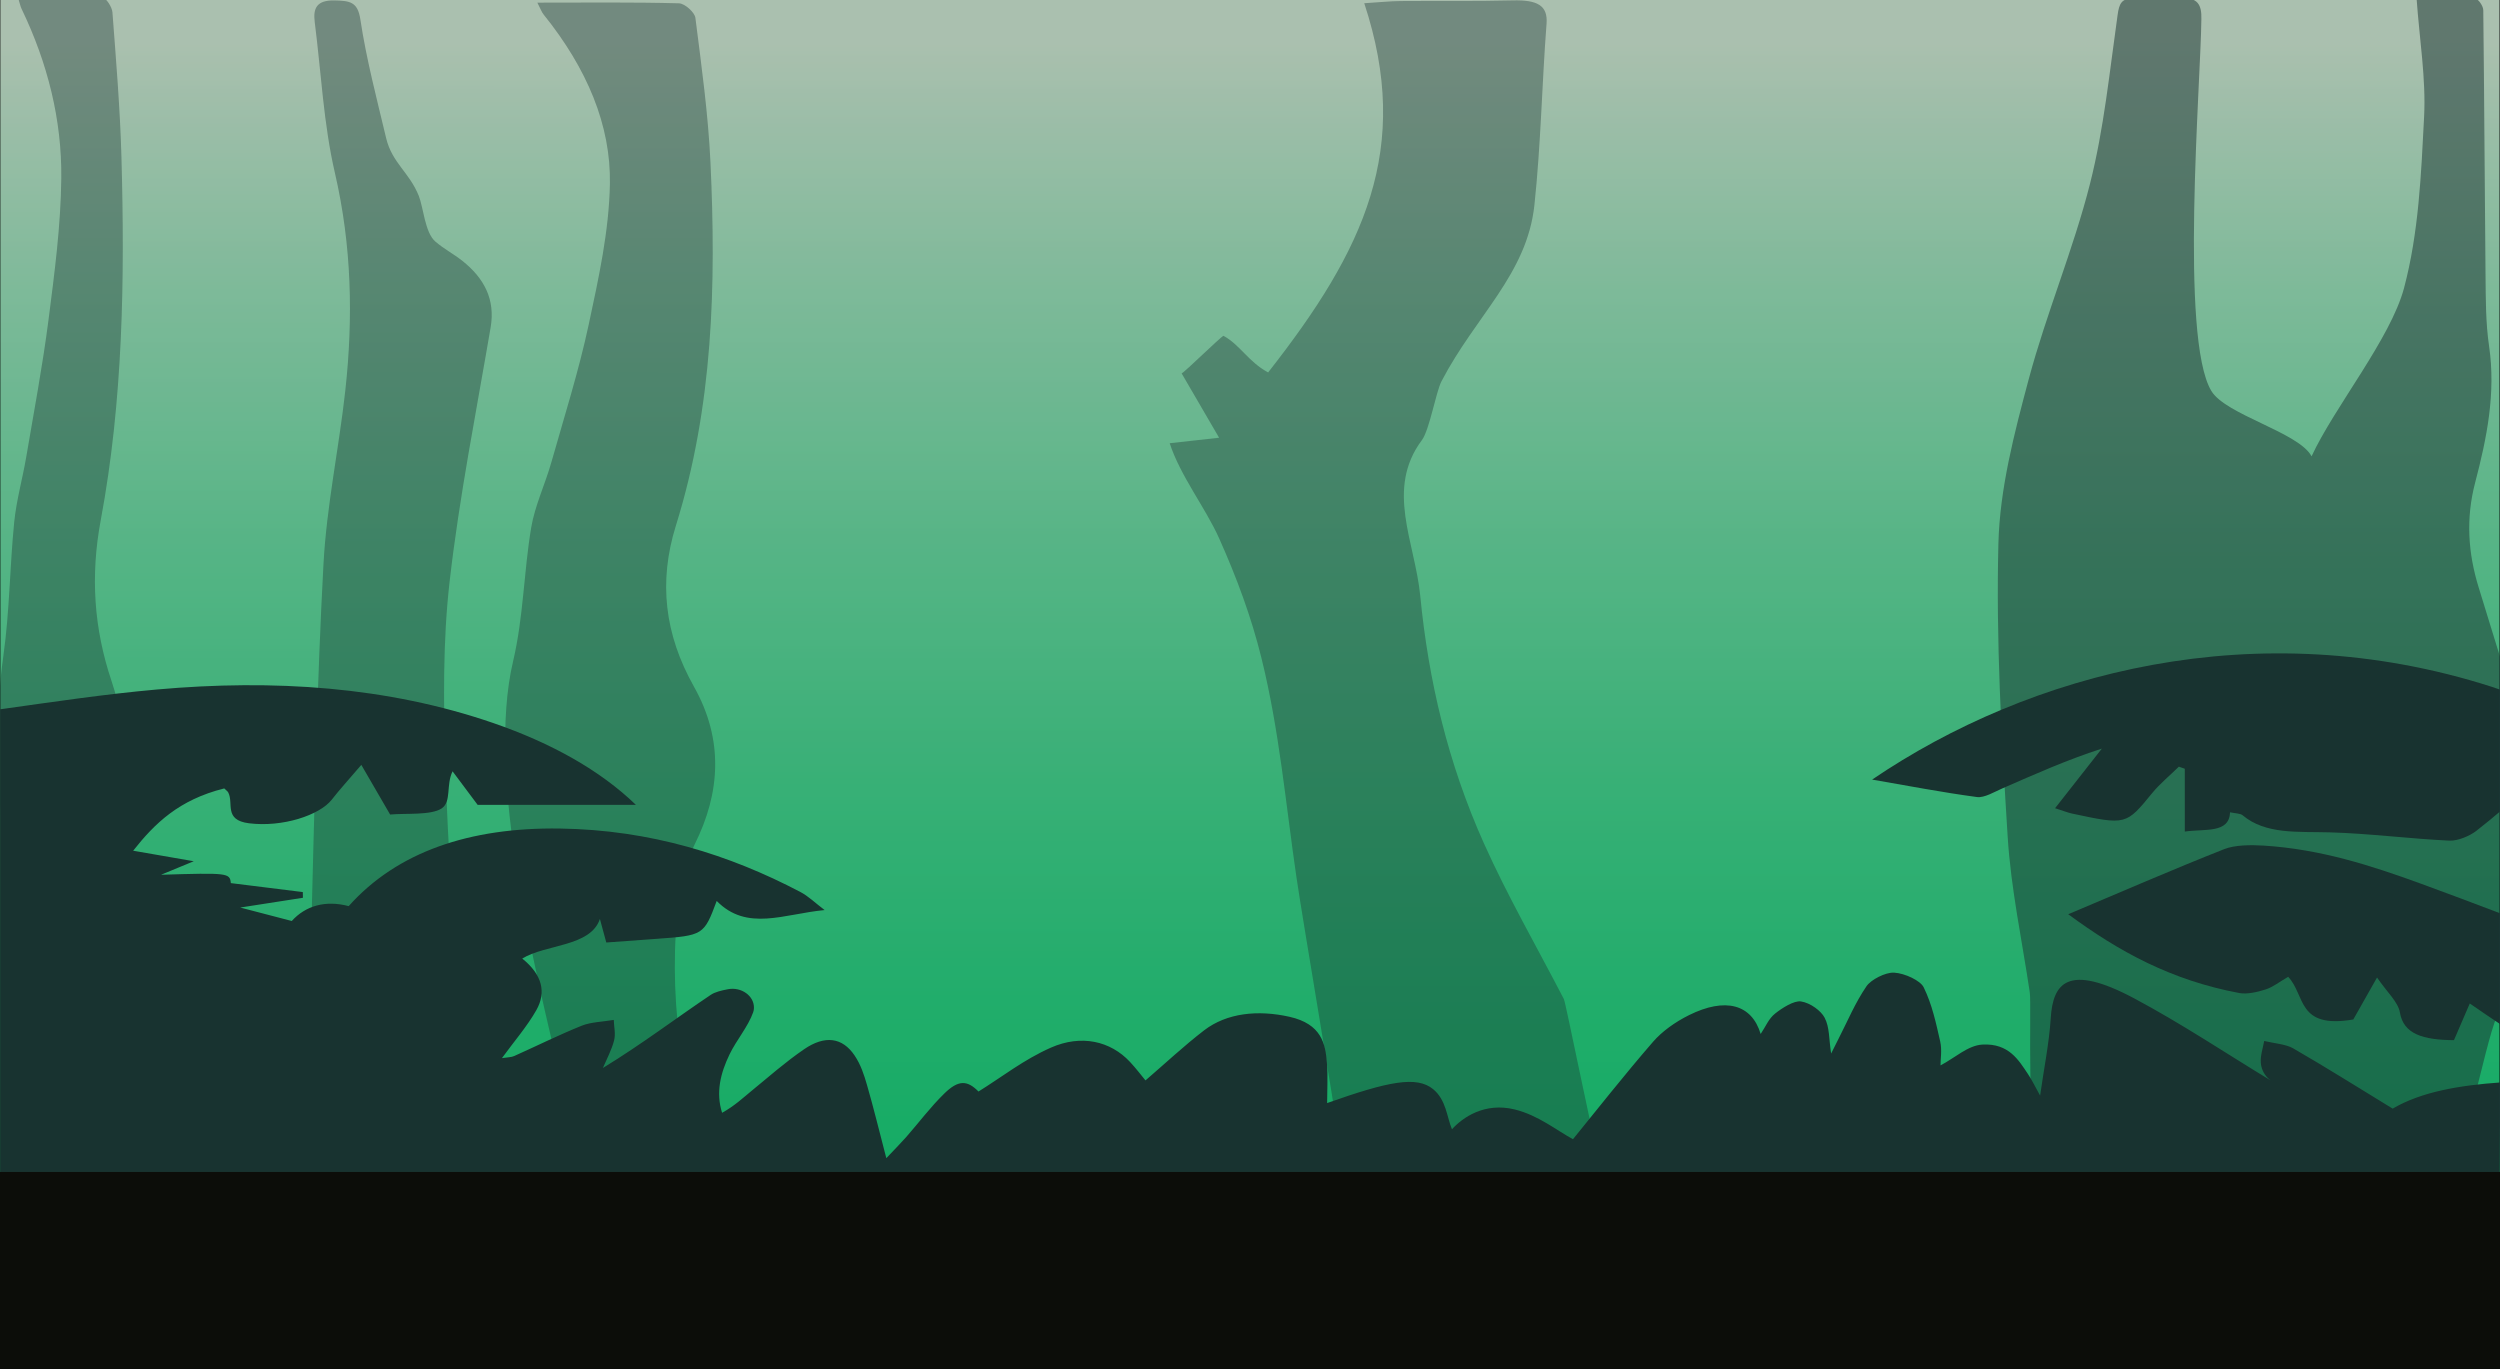
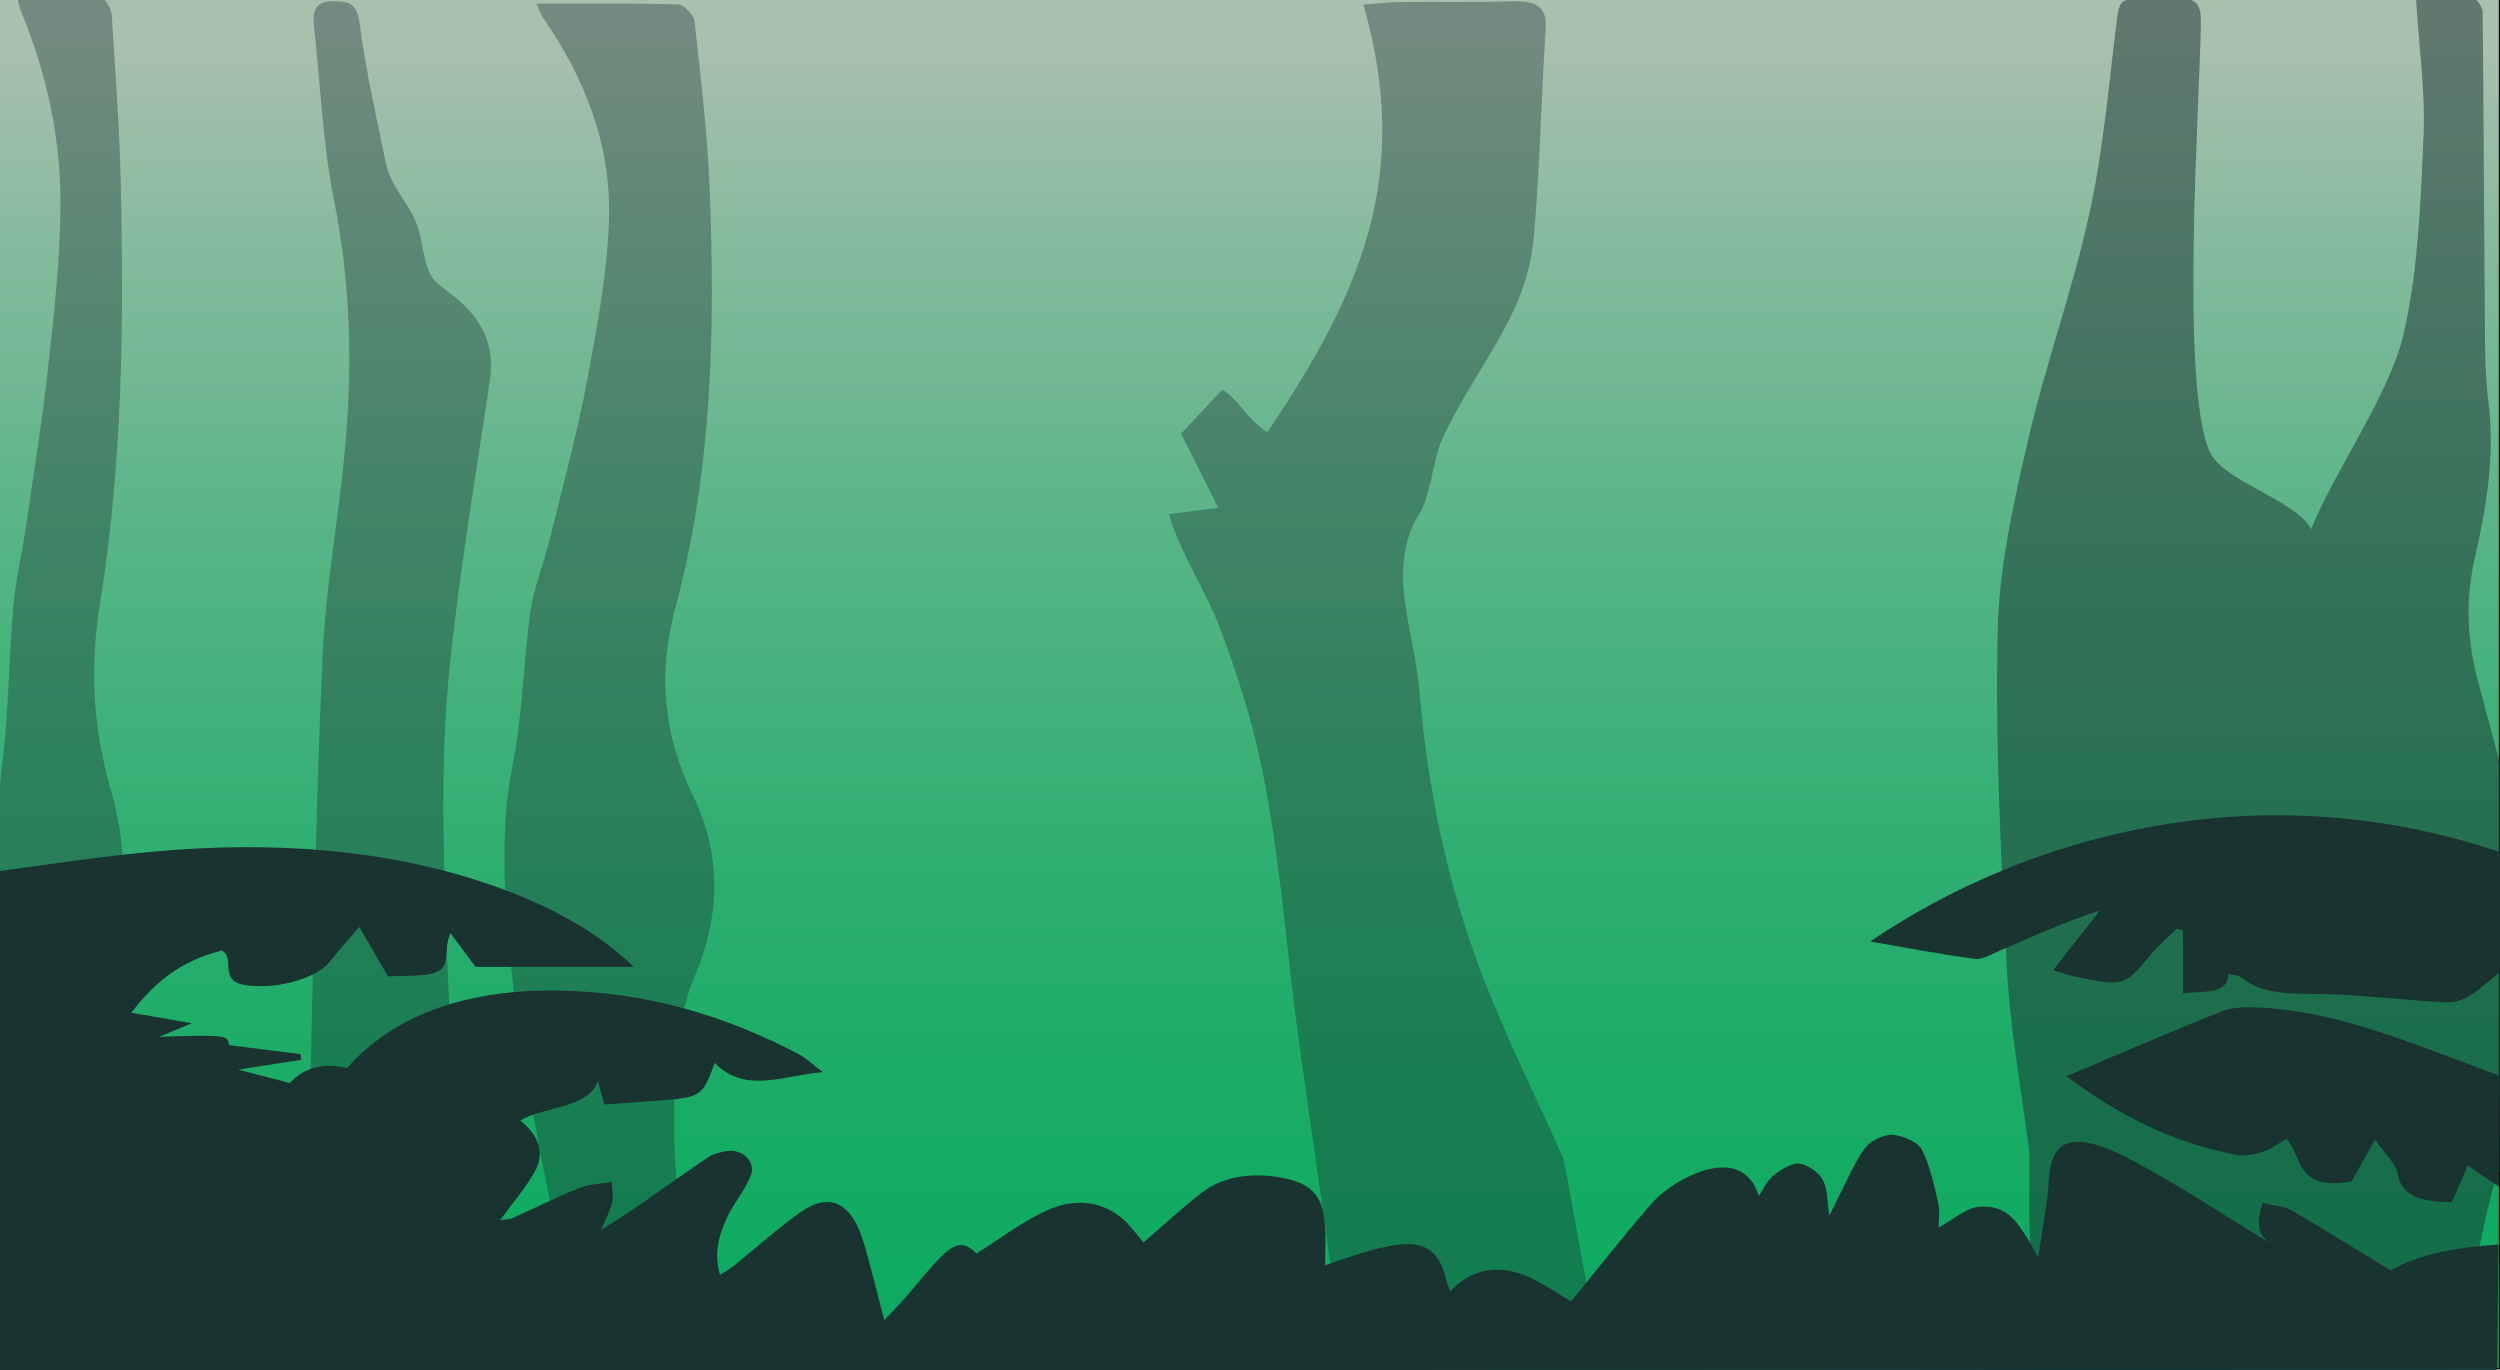
- <svg xmlns="http://www.w3.org/2000/svg" viewBox="0 0 1919.64 1051.17">
-   <defs>
-     <style>.cls-1{fill:url(#Dégradé_sans_nom_2);}.cls-2,.cls-4{fill:#1c3f3c;}.cls-2{opacity:0.51;}.cls-3{opacity:0.75;}.cls-5,.cls-7{fill:#0c0d09;}.cls-5{opacity:0.24;}.cls-6{fill:none;}</style>
-     <linearGradient id="Dégradé_sans_nom_2" x1="959.83" y1="31.01" x2="959.71" y2="1027.27" gradientUnits="userSpaceOnUse">
-       <stop offset="0" stop-color="#dcf8e3" />
-       <stop offset="0.19" stop-color="#a2f0c7" />
-       <stop offset="0.39" stop-color="#6de9ad" />
-       <stop offset="0.58" stop-color="#44e398" />
-       <stop offset="0.75" stop-color="#26df89" />
-       <stop offset="0.9" stop-color="#14dd80" />
-       <stop offset="1" stop-color="#0ddc7d" />
+ <svg xmlns="http://www.w3.org/2000/svg" version="1.1" id="Calque_1" x="0px" y="0px" viewBox="0 0 1919.6 1051.2" style="enable-background:new 0 0 1919.6 1051.2;" xml:space="preserve">
+   <style type="text/css">
+ 	.st0{fill:url(#SVGID_1_);}
+ 	.st1{opacity:0.51;fill:#1C3F3C;enable-background:new    ;}
+ 	.st2{opacity:0.75;}
+ 	.st3{fill:#1C3F3C;}
+ 	.st4{opacity:0.24;fill:#0C0D09;enable-background:new    ;}
+ 	.st5{fill:none;}
+ </style>
+   <g id="Calque_2_1_">
+     <linearGradient id="SVGID_1_" gradientUnits="userSpaceOnUse" x1="959.268" y1="1020.5" x2="959.148" y2="24.239" gradientTransform="matrix(1 0 0 -1 0 1051.78)">
+       <stop offset="0" style="stop-color:#DCF8E3" />
+       <stop offset="0.19" style="stop-color:#A2F0C7" />
+       <stop offset="0.39" style="stop-color:#6DE9AD" />
+       <stop offset="0.58" style="stop-color:#44E398" />
+       <stop offset="0.75" style="stop-color:#26DF89" />
+       <stop offset="0.9" style="stop-color:#14DD80" />
+       <stop offset="1" style="stop-color:#0DDC7D" />
    </linearGradient>
-   </defs>
-   <g id="Calque_2" data-name="Calque 2">
-     <rect class="cls-1" x="-0.23" y="-5.17" width="1920" height="1055.84" />
-     <path d="M1919.27-4.67V1050.17H.27V-4.67h1919m1-1H-.73V1051.17h1921V-5.67Z" />
-     <path class="cls-2" d="M1903.35,451.38c-8.29-26.78-10-53.21-2.81-80.74,9-34.26,16-68.89,10.73-104.74-2.66-18.1-2.55-36.6-2.74-54.93-.7-67.73-.92-135.47-1.73-203.2,0-3.11-3.9-8.73-6.24-8.85-15.45-.8-31-.42-45-.42,2.3,32.33,7.3,61.88,5.8,91.15-2.26,44-4.09,89-15.4,131.51-10.35,38.87-53.53,91.48-71,129.21-9.83-18.42-66-31.81-77-50.24-24.3-40.52-8.12-235.94-7.62-285.41.3-11.11-2.76-16.89-16-16.1-11.71.69-23.52.6-35.26.16-10.29-.38-11.85,4.16-13.07,12.72-6.15,43.31-10.43,87.14-21.17,129.54-12.84,50.68-33.58,99.65-47.09,150.21-11.07,41.4-22.21,83.93-23.27,126.17-1.87,74.73,2.41,149.69,7.08,224.4C1544,682.06,1552.65,722,1558.57,762c1.56,10.57-3.32,118.45,9,118.4,106.45-.47,212.91-.14,319.37-.07,7.65,0,26-104.34,33.61-104.33V507.18Q1912,479.27,1903.35,451.38Z" />
-     <g class="cls-3">
-       <path class="cls-2" d="M898.15,340.33l37.94-4.22-28.76-49.39c2.49-1.1,29.61-27.75,32.1-28.86,12.39,6.58,19.35,20.16,34.32,28.1,74.11-94.41,110.58-171.9,73.8-283.48,12.19-.76,20-1.61,27.8-1.68,28.73-.25,57.49.24,86.19-.49,19-.49,27,3.94,26,17.69-3.57,46.48-4.36,93.09-9.34,139.49-5.69,53.07-45.06,84.83-71.32,135.25-4.37,8.39-9.17,37.29-15.07,45.21-28.15,37.8-5.32,78-1.26,119.67,6.3,64.61,21.16,128.13,48.86,189.9,18.09,40.37,40.77,79.76,61.4,119.58,1.55,3,22.6,109,24.88,113.21H1028.79c-4.66-34.94-28.31-172.47-33.35-207-8.19-56.12-13.1-112.64-26.85-168.12-7.77-31.37-18.71-61.07-32.52-91.93C925.54,389.77,906.44,365.64,898.15,340.33Z" />
-       <path class="cls-2" d="M352.38,777.32H241.7c-.92-23.87-3.12-47.17-2.51-70.42,2.39-91.31,4.28-182.66,9.2-273.86,2.41-44.52,11.85-88.67,16.75-133.12,6.16-55.92,4.92-111.37-7.95-167-8.8-38-10.59-77.33-15.53-116.06C240.31,6.3,243.21,0,257,.34c11.37.3,17.64.86,19.69,14.48C281.3,45.48,289.3,75.73,296.49,106c4.54,19.14,17.72,26.12,25.07,44.38,3.55,8.83,4.68,28.1,12.69,35.07,6.29,5.46,14,9.5,20.6,14.7,17,13.44,25.53,29.84,21.9,51.17-11.06,65.06-24.06,130-31.53,195.38-5.28,46.15-4.64,93.08-3.31,139.59C343.72,649.72,348.7,713.05,352.38,777.32Z" />
-       <path class="cls-2" d="M531.35,840.05c-29.11,0-57.26.46-85.27-.4-5.41-.16-14.12-5.21-14.87-8.46C411,744,373.07,596.3,394,507.69c8-34,8.16-68.47,13.89-102.63,2.81-16.73,10.67-33.18,15.4-49.83,10-35.27,21.15-70.48,28.74-105.92,7.7-35.91,15.64-72,16.29-108.11.8-45-17.55-88.61-50.86-130-1.63-2-2.31-4.3-4.85-9.17,38.07,0,73.43-.43,108.68.51,4.71.13,12.16,7.1,12.67,11.12,4.69,37.05,9.86,74.13,11.59,111.25,4.35,93.27,2.14,186.65-26.57,278.72-13.35,42.81-8.89,83.15,13.92,123.7s20.39,81.31.42,121.22C511.82,691.55,515.06,795.16,531.35,840.05Z" />
-       <path class="cls-2" d="M78.69,774.93c-17.41,0-34.24.45-51-.4-3.23-.17-8.45-5.21-8.9-8.46C6.71,678.91-9.92,592.06,2.61,503.45c4.8-34,4.88-68.47,8.31-102.63,1.68-16.73,6.38-33.18,9.21-49.83,6-35.27,12.65-70.48,17.19-105.92,4.61-35.91,9.36-72,9.74-108.11.48-45-10.49-88.61-30.42-130-1-2-1.38-4.3-2.9-9.17,22.77,0,43.92-.43,65,.51,2.83.13,7.28,7.1,7.59,11.12,2.8,37.05,5.89,74.13,6.93,111.25,2.6,93.27,1.28,186.65-15.9,278.72-8,42.81-5.31,83.15,8.33,123.7s12.2,81.31.25,121.22C73.07,687.31,69,730,78.69,774.93Z" />
+     <rect x="-0.8" y="-4.9" class="st0" width="1920" height="1055.8" />
+     <path d="M1918.7-4.4v1054.8H-0.3V-4.4H1918.7 M1919.7-5.4H-1.3v1056.8h1921V-5.4z" />
+     <path class="st1" d="M1902.8,523.4c-8.3-31-10-61.6-2.8-93.5c9-39.7,16-79.8,10.7-121.3c-2.7-21-2.6-42.4-2.7-63.6   c-0.7-78.4-0.9-156.9-1.7-235.3c0-3.6-3.9-10.1-6.2-10.2c-15.4-0.9-31-0.5-45-0.5c2.3,37.4,7.3,71.7,5.8,105.6   c-2.3,51-4.1,103.1-15.4,152.3c-10.3,45-53.5,105.9-71,149.6c-9.8-21.3-66-36.8-77-58.2c-24.3-46.9-8.1-273.3-7.6-330.5   c0.3-12.9-2.8-19.6-16-18.6c-11.7,0.8-23.5,0.7-35.3,0.2c-10.3-0.4-11.8,4.8-13.1,14.7c-6.2,50.2-10.4,100.9-21.2,150   c-12.8,58.7-33.6,115.4-47.1,174c-11.1,47.9-22.2,97.2-23.3,146.1c-1.9,86.5,2.4,173.4,7.1,259.9c2.4,46.6,11.1,92.9,17,139.2   c1.6,12.2-3.3,137.2,9,137.1c106.4-0.5,212.9-0.2,319.4-0.1c7.7,0,26-120.8,33.6-120.8V588C1914.3,566.5,1908.6,544.9,1902.8,523.4   z" />
+     <g class="st2">
+       <path class="st1" d="M897.6,394.8l37.9-4.9l-28.8-57.2c2.5-1.3,29.6-32.1,32.1-33.4c12.4,7.6,19.3,23.3,34.3,32.5    c74.1-109.3,110.6-199.1,73.8-328.3c12.2-0.9,20-1.9,27.8-1.9c28.7-0.3,57.5,0.3,86.2-0.6c19-0.6,27,4.6,26,20.5    c-3.6,53.8-4.4,107.8-9.3,161.5c-5.7,61.5-45.1,98.2-71.3,156.6c-4.4,9.7-9.2,43.2-15.1,52.4c-28.2,43.8-5.3,90.3-1.3,138.6    c6.3,74.8,21.2,148.4,48.9,219.9c18.1,46.8,40.8,92.4,61.4,138.5c1.6,3.5,22.6,126.2,24.9,131.1h-196.9    c-4.7-40.5-28.3-199.7-33.4-239.7c-8.2-65-13.1-130.5-26.8-194.7c-7.8-36.3-18.7-70.7-32.5-106.5C925,452,905.9,424.1,897.6,394.8    z" />
+       <path class="st1" d="M351.8,900.9H241.1c-0.9-27.6-3.1-54.6-2.5-81.6c2.4-105.8,4.3-211.5,9.2-317.2    c2.4-51.6,11.9-102.7,16.8-154.2c6.2-64.8,4.9-129-8-193.4c-8.8-44-10.6-89.6-15.5-134.4C239.7,7.9,242.6,0.6,256.4,1    c11.4,0.3,17.6,1,19.7,16.8c4.6,35.5,12.6,70.5,19.8,105.6c4.5,22.2,17.7,30.3,25.1,51.4c3.5,10.2,4.7,32.5,12.7,40.6    c6.3,6.3,14,11,20.6,17c17,15.6,25.5,34.6,21.9,59.3C365.1,367,352.1,442.3,344.7,518c-5.3,53.4-4.6,107.8-3.3,161.7    C343.2,753.1,348.1,826.4,351.8,900.9z" />
+       <path class="st1" d="M530.8,973.5c-29.1,0-57.3,0.5-85.3-0.5c-5.4-0.2-14.1-6-14.9-9.8c-20.2-101-58.1-272-37.2-374.7    c8-39.4,8.2-79.3,13.9-118.9c2.8-19.4,10.7-38.4,15.4-57.7c10-40.8,21.1-81.6,28.7-122.7c7.7-41.6,15.6-83.4,16.3-125.2    c0.8-52.1-17.5-102.6-50.9-150.6c-1.6-2.3-2.3-5-4.9-10.6c38.1,0,73.4-0.5,108.7,0.6c4.7,0.2,12.2,8.2,12.7,12.9    c4.7,42.9,9.9,85.9,11.6,128.8c4.3,108,2.1,216.2-26.6,322.8c-13.3,49.6-8.9,96.3,13.9,143.3c22.8,47,20.4,94.2,0.4,140.4    C511.3,801.5,514.5,921.5,530.8,973.5z" />
+       <path class="st1" d="M78.1,898.1c-17.4,0-34.2,0.5-51-0.5c-3.2-0.2-8.5-6-8.9-9.8C6.1,786.9-10.5,686.3,2,583.7    c4.8-39.4,4.9-79.3,8.3-118.9c1.7-19.4,6.4-38.4,9.2-57.7c6-40.8,12.6-81.6,17.2-122.7c4.6-41.6,9.4-83.4,9.7-125.2    C47,107.1,36,56.6,16.1,8.7c-1-2.3-1.4-5-2.9-10.6c22.8,0,43.9-0.5,65,0.6c2.8,0.2,7.3,8.2,7.6,12.9c2.8,42.9,5.9,85.9,6.9,128.8    c2.6,108,1.3,216.2-15.9,322.8c-8,49.6-5.3,96.3,8.3,143.3s12.2,94.2,0.2,140.4C72.5,796.6,68.4,846.1,78.1,898.1z" />
    </g>
-     <path class="cls-4" d="M1858.07,678.23c-37.63-13.67-76.16-26.17-119.81-28.93-10-.64-22.27-.5-30.35,2.7-40,15.82-79,32.78-119.81,50,39,28.72,78.92,50.64,131.33,60.51,5.92,1.12,14.12-.78,20.17-2.73,5.89-1.91,10.37-5.68,17.39-9.75,13.43,14.28,6.59,40.17,50,32.78l18.23-32.22c7.78,11.41,16.23,18.85,17.54,26.78,2.76,16.73,17.79,21.13,41.53,21.33l12.14-28.17c8.35,5.88,16.4,11.15,23.94,16.28l.75-85C1900.14,693.86,1879.21,685.92,1858.07,678.23Z" />
-     <path class="cls-4" d="M1837.24,851.27c-26.37-16.1-50.91-31.57-76.43-46.3-5.6-3.23-14.74-3.83-22.24-5.65-1,5.59-3,11.21-2.6,16.76a18.57,18.57,0,0,0,7.43,13.45c-34.74-21.07-68-43.37-104.59-62.9-51.24-27.32-62.45-11.6-64.14,15.16-1.21,19.09-5.12,38.1-8.16,59.48-3.8-6.8-6.18-11.86-9.41-16.68C1550,814,1542.48,801,1522.23,802.08c-11.09.59-21.06,10.18-32.2,16,0-5.07,1.24-11.89-.25-18.44-3.2-14-6.14-28.22-12.71-41.61-2.49-5.06-14.37-10.7-22.63-11.18-6.77-.39-17.87,5.51-21.18,10.35-8.82,12.89-14.49,26.71-21.4,40.17-1.43,2.8-2.81,5.61-5.82,11.61-1.8-11.6-1.09-20.08-5-27.55-2.67-5.15-10.79-11.33-18.13-12.47-5.36-.83-14.67,5.14-19.9,9.33-5,4-7,9.6-11.07,15.66-6.91-23-27.22-28.23-54.94-14.51-10.93,5.41-20.92,12.69-27.67,20.48-22.44,25.88-43.22,52.39-61.51,74.82-12.27-6.55-26.38-18.29-44.65-22.82-23.23-5.75-40.08,6.18-48.26,15.18-3.94-9.21-4.38-22.56-14.51-30.81-12.64-10.3-34.25-6-81.36,10.71,0-10.22.67-20.62-.17-31-1.17-14.58-4.08-29.73-28.8-35.27-24.12-5.4-48-3-65.51,10.44-15.73,12.13-29.67,25.26-45,38.43-3.09-3.72-7.15-9.14-11.95-14.27-14.85-15.89-37.26-21.24-60.73-10.87-20.82,9.21-37.47,22.46-55.53,33.67-8.55-8.64-15.27-9.18-26.21,1.5S705.59,862,695.78,873.15c-3.7,4.21-7.77,8.27-15.21,16.16-5.64-21.58-9.86-39-14.89-56.36-2.21-7.64-4.73-15.46-9.48-22.5-9.4-13.94-22.84-15.72-38.8-4.76-14.49,9.95-27.09,21.09-40.22,31.86-6.89,5.65-13.15,11.62-22.72,16.92-4.94-15.54-1.25-30.41,5.75-44.91,5.29-10.94,14.22-21.22,18.13-32.31a10.39,10.39,0,0,0,.58-3.21c.28-9.33-9.62-16.34-19.8-14.49-5.24,1-10.09,2.16-13.37,4.36-27.33,18.35-52.87,37.84-82.82,56.15,3-7,6.78-14,8.6-21.12,1.3-5.11-.07-10.51-.25-15.79-8.25,1.4-17.59,1.62-24.52,4.41-17.86,7.19-34.59,15.57-51.94,23.32-2.12,1-5.24.94-9.41,1.61,9.34-12.82,19.43-24.47,26.44-36.87,7.76-13.74,4.51-27.24-10.85-39.59,18-11.09,52.45-8.95,59.64-30.39,1.57,5.8,3.15,11.61,4.9,18.07,13.61-1,26-1.92,38.49-2.81,36.11-2.59,36.48-2.8,46.29-29.1,23.3,23.7,51.57,9.94,82.88,7-7.54-5.69-12.29-10.58-18.84-14-54-28.33-114.77-47.63-184.47-48.6-69.14-1-124.87,17.83-162.15,59.58-17.81-4.73-33.12-.31-43.7,11.41l-39.58-10.33,48.14-7.49c0-2.54,0-1.86-.08-4.39l-55.27-6.88c-.74-7.79-2.17-8-53.6-6.41l25.12-10.38-46.52-8.08c16.59-21,35.14-39.13,69.95-47.84,1.66,1.63,2.62,2.28,3,3,4.5,8.26-3.71,21.31,16,23.77,25.68,3.21,54.16-6.15,63.55-18.15,6-7.72,12.85-15.18,22.69-26.7l22.12,38.13c11.85-1.1,31.5.75,39.62-4.73,7.66-5.17,3.17-18,8.33-28.45l19.27,25.77H488.29C461,591.62,423.5,570.61,378.92,555.24c-81.4-28.07-168.87-33.8-258.41-25.81-40.88,3.65-81.25,9.75-120.4,15.21V930.33q299.43-.15,598.85.16,316.29,0,632.58-.41,283.62,0,567.24.43l120.27,0,.88-99.35C1888.65,833.39,1859.23,838.28,1837.24,851.27Z" />
-     <path class="cls-4" d="M1913.3,527.36c-180.64-57.86-354.83-10.87-475.78,71.25,26.78,4.61,53.43,9.78,80.56,13.41,5.58.74,13.25-3.94,19.43-6.64,24.86-10.85,49.52-21.9,76.41-30.56L1578,620.59c6.92,2.21,9.82,3.42,13,4.1,41.7,8.93,41.46,8.82,61.66-15.83,5.79-7.07,13.57-13.45,20.39-20.17l4.56,1.6v48.23c15.76-2.27,34.05,1.63,34.77-14.79,3.66.8,7.92.85,9.56,2.23,17.73,14.94,42.43,12.47,67,13.17,30.68.87,61.13,4.93,91.82,6.35,6.71.31,15.81-3.72,20.67-7.48,6.95-5.4,13.64-10.94,20.38-16.67l.8-90.74Z" />
-     <polygon class="cls-5" points="1919.46 1053.97 -0.18 1056.3 -0.18 -1.71 1919.46 -4.04 1919.46 1053.97" />
-     <path class="cls-6" d="M993.66,199.17l.15.28a24.81,24.81,0,0,1,3.68-.28Z" />
-     <rect class="cls-7" x="-1.28" y="899.89" width="1921.83" height="151.27" />
+     <path class="st3" d="M1856.5,802.6c-37.6-13.7-76.2-26.2-119.8-28.9c-10-0.6-22.3-0.5-30.3,2.7c-40,15.8-79,32.8-119.8,50   c39,28.7,78.9,50.6,131.3,60.5c5.9,1.1,14.1-0.8,20.2-2.7c5.9-1.9,10.4-5.7,17.4-9.8c13.4,14.3,6.6,40.2,50,32.8l18.2-32.2   c7.8,11.4,16.2,18.8,17.5,26.8c2.8,16.7,17.8,21.1,41.5,21.3l12.1-28.2c8.3,5.9,16.4,11.2,23.9,16.3l0.8-85   C1898.6,818.2,1877.7,810.3,1856.5,802.6z" />
+     <path class="st3" d="M1835.7,975.6c-26.4-16.1-50.9-31.6-76.4-46.3c-5.6-3.2-14.7-3.8-22.2-5.7c-1,5.6-3,11.2-2.6,16.8   c0.4,5.3,3.1,10.2,7.4,13.5c-34.7-21.1-68-43.4-104.6-62.9c-51.2-27.3-62.4-11.6-64.1,15.2c-1.2,19.1-5.1,38.1-8.2,59.5   c-3.8-6.8-6.2-11.9-9.4-16.7c-7.1-10.6-14.6-23.6-34.9-22.5c-11.1,0.6-21.1,10.2-32.2,16c0-5.1,1.2-11.9-0.2-18.4   c-3.2-14-6.1-28.2-12.7-41.6c-2.5-5.1-14.4-10.7-22.6-11.2c-6.8-0.4-17.9,5.5-21.2,10.3c-8.8,12.9-14.5,26.7-21.4,40.2   c-1.4,2.8-2.8,5.6-5.8,11.6c-1.8-11.6-1.1-20.1-5-27.5c-2.7-5.2-10.8-11.3-18.1-12.5c-5.4-0.8-14.7,5.1-19.9,9.3   c-5,4-7,9.6-11.1,15.7c-6.9-23-27.2-28.2-54.9-14.5c-10.9,5.4-20.9,12.7-27.7,20.5c-22.4,25.9-43.2,52.4-61.5,74.8   c-12.3-6.5-26.4-18.3-44.7-22.8c-23.2-5.8-40.1,6.2-48.3,15.2c-3.9-9.2-4.4-22.6-14.5-30.8c-12.6-10.3-34.2-6-81.4,10.7   c0-10.2,0.7-20.6-0.2-31c-1.2-14.6-4.1-29.7-28.8-35.3c-24.1-5.4-48-3-65.5,10.4c-15.7,12.1-29.7,25.3-45,38.4   c-3.1-3.7-7.2-9.1-12-14.3c-14.8-15.9-37.3-21.2-60.7-10.9c-20.8,9.2-37.5,22.5-55.5,33.7c-8.5-8.6-15.3-9.2-26.2,1.5   s-19.6,22.4-29.4,33.5c-3.7,4.2-7.8,8.3-15.2,16.2c-5.6-21.6-9.9-39-14.9-56.4c-2.2-7.6-4.7-15.5-9.5-22.5   c-9.4-13.9-22.8-15.7-38.8-4.8c-14.5,10-27.1,21.1-40.2,31.9c-6.9,5.7-13.2,11.6-22.7,16.9c-4.9-15.5-1.2-30.4,5.8-44.9   c5.3-10.9,14.2-21.2,18.1-32.3c0.4-1,0.6-2.1,0.6-3.2c0.3-9.3-9.6-16.3-19.8-14.5c-5.2,1-10.1,2.2-13.4,4.4   c-27.3,18.3-52.9,37.8-82.8,56.2c3-7,6.8-14,8.6-21.1c1.3-5.1-0.1-10.5-0.2-15.8c-8.2,1.4-17.6,1.6-24.5,4.4   c-17.9,7.2-34.6,15.6-51.9,23.3c-2.1,1-5.2,0.9-9.4,1.6c9.3-12.8,19.4-24.5,26.4-36.9c7.8-13.7,4.5-27.2-10.9-39.6   c18-11.1,52.5-9,59.6-30.4c1.6,5.8,3.1,11.6,4.9,18.1c13.6-1,26-1.9,38.5-2.8c36.1-2.6,36.5-2.8,46.3-29.1   c23.3,23.7,51.6,9.9,82.9,7c-7.5-5.7-12.3-10.6-18.8-14c-54-28.3-114.8-47.6-184.5-48.6c-69.1-1-124.9,17.8-162.1,59.6   c-17.8-4.7-33.1-0.3-43.7,11.4l-39.6-10.3l48.1-7.5c0-2.5,0-1.9-0.1-4.4l-55.3-6.9c-0.7-7.8-2.2-8-53.6-6.4l25.1-10.4l-46.5-8.1   c16.6-21,35.1-39.1,69.9-47.8c1.7,1.6,2.6,2.3,3,3c4.5,8.3-3.7,21.3,16,23.8c25.7,3.2,54.2-6.2,63.6-18.2   c6-7.7,12.9-15.2,22.7-26.7l22.1,38.1c11.9-1.1,31.5,0.8,39.6-4.7c7.7-5.2,3.2-18,8.3-28.5l19.3,25.8h121.5   c-27.3-26.4-64.8-47.4-109.4-62.8C296,651.5,208.5,645.8,119,653.8c-40.9,3.7-81.2,9.8-120.4,15.2v385.7   c199.6-0.1,399.2,0,598.8,0.2c210.9,0,421.7-0.1,632.6-0.4c189.1,0,378.2,0.1,567.2,0.4h120.3l0.9-99.3   C1887.1,957.7,1857.7,962.6,1835.7,975.6z" />
+     <path class="st3" d="M1911.8,651.7c-180.6-57.9-354.8-10.9-475.8,71.2c26.8,4.6,53.4,9.8,80.6,13.4c5.6,0.7,13.2-3.9,19.4-6.6   c24.9-10.8,49.5-21.9,76.4-30.6l-35.9,45.8c6.9,2.2,9.8,3.4,13,4.1c41.7,8.9,41.5,8.8,61.7-15.8c5.8-7.1,13.6-13.5,20.4-20.2   l4.6,1.6v48.2c15.8-2.3,34.1,1.6,34.8-14.8c3.7,0.8,7.9,0.8,9.6,2.2c17.7,14.9,42.4,12.5,67,13.2c30.7,0.9,61.1,4.9,91.8,6.3   c6.7,0.3,15.8-3.7,20.7-7.5c6.9-5.4,13.6-10.9,20.4-16.7l0.8-90.7L1911.8,651.7z" />
+     <polygon class="st4" points="1919.6,1050.9 0,1053.2 0,-4.8 1919.6,-7.2  " />
+     <path class="st5" d="M993.1,199.4l0.2,0.3c1.2-0.2,2.4-0.3,3.7-0.3H993.1z" />
  </g>
</svg>
